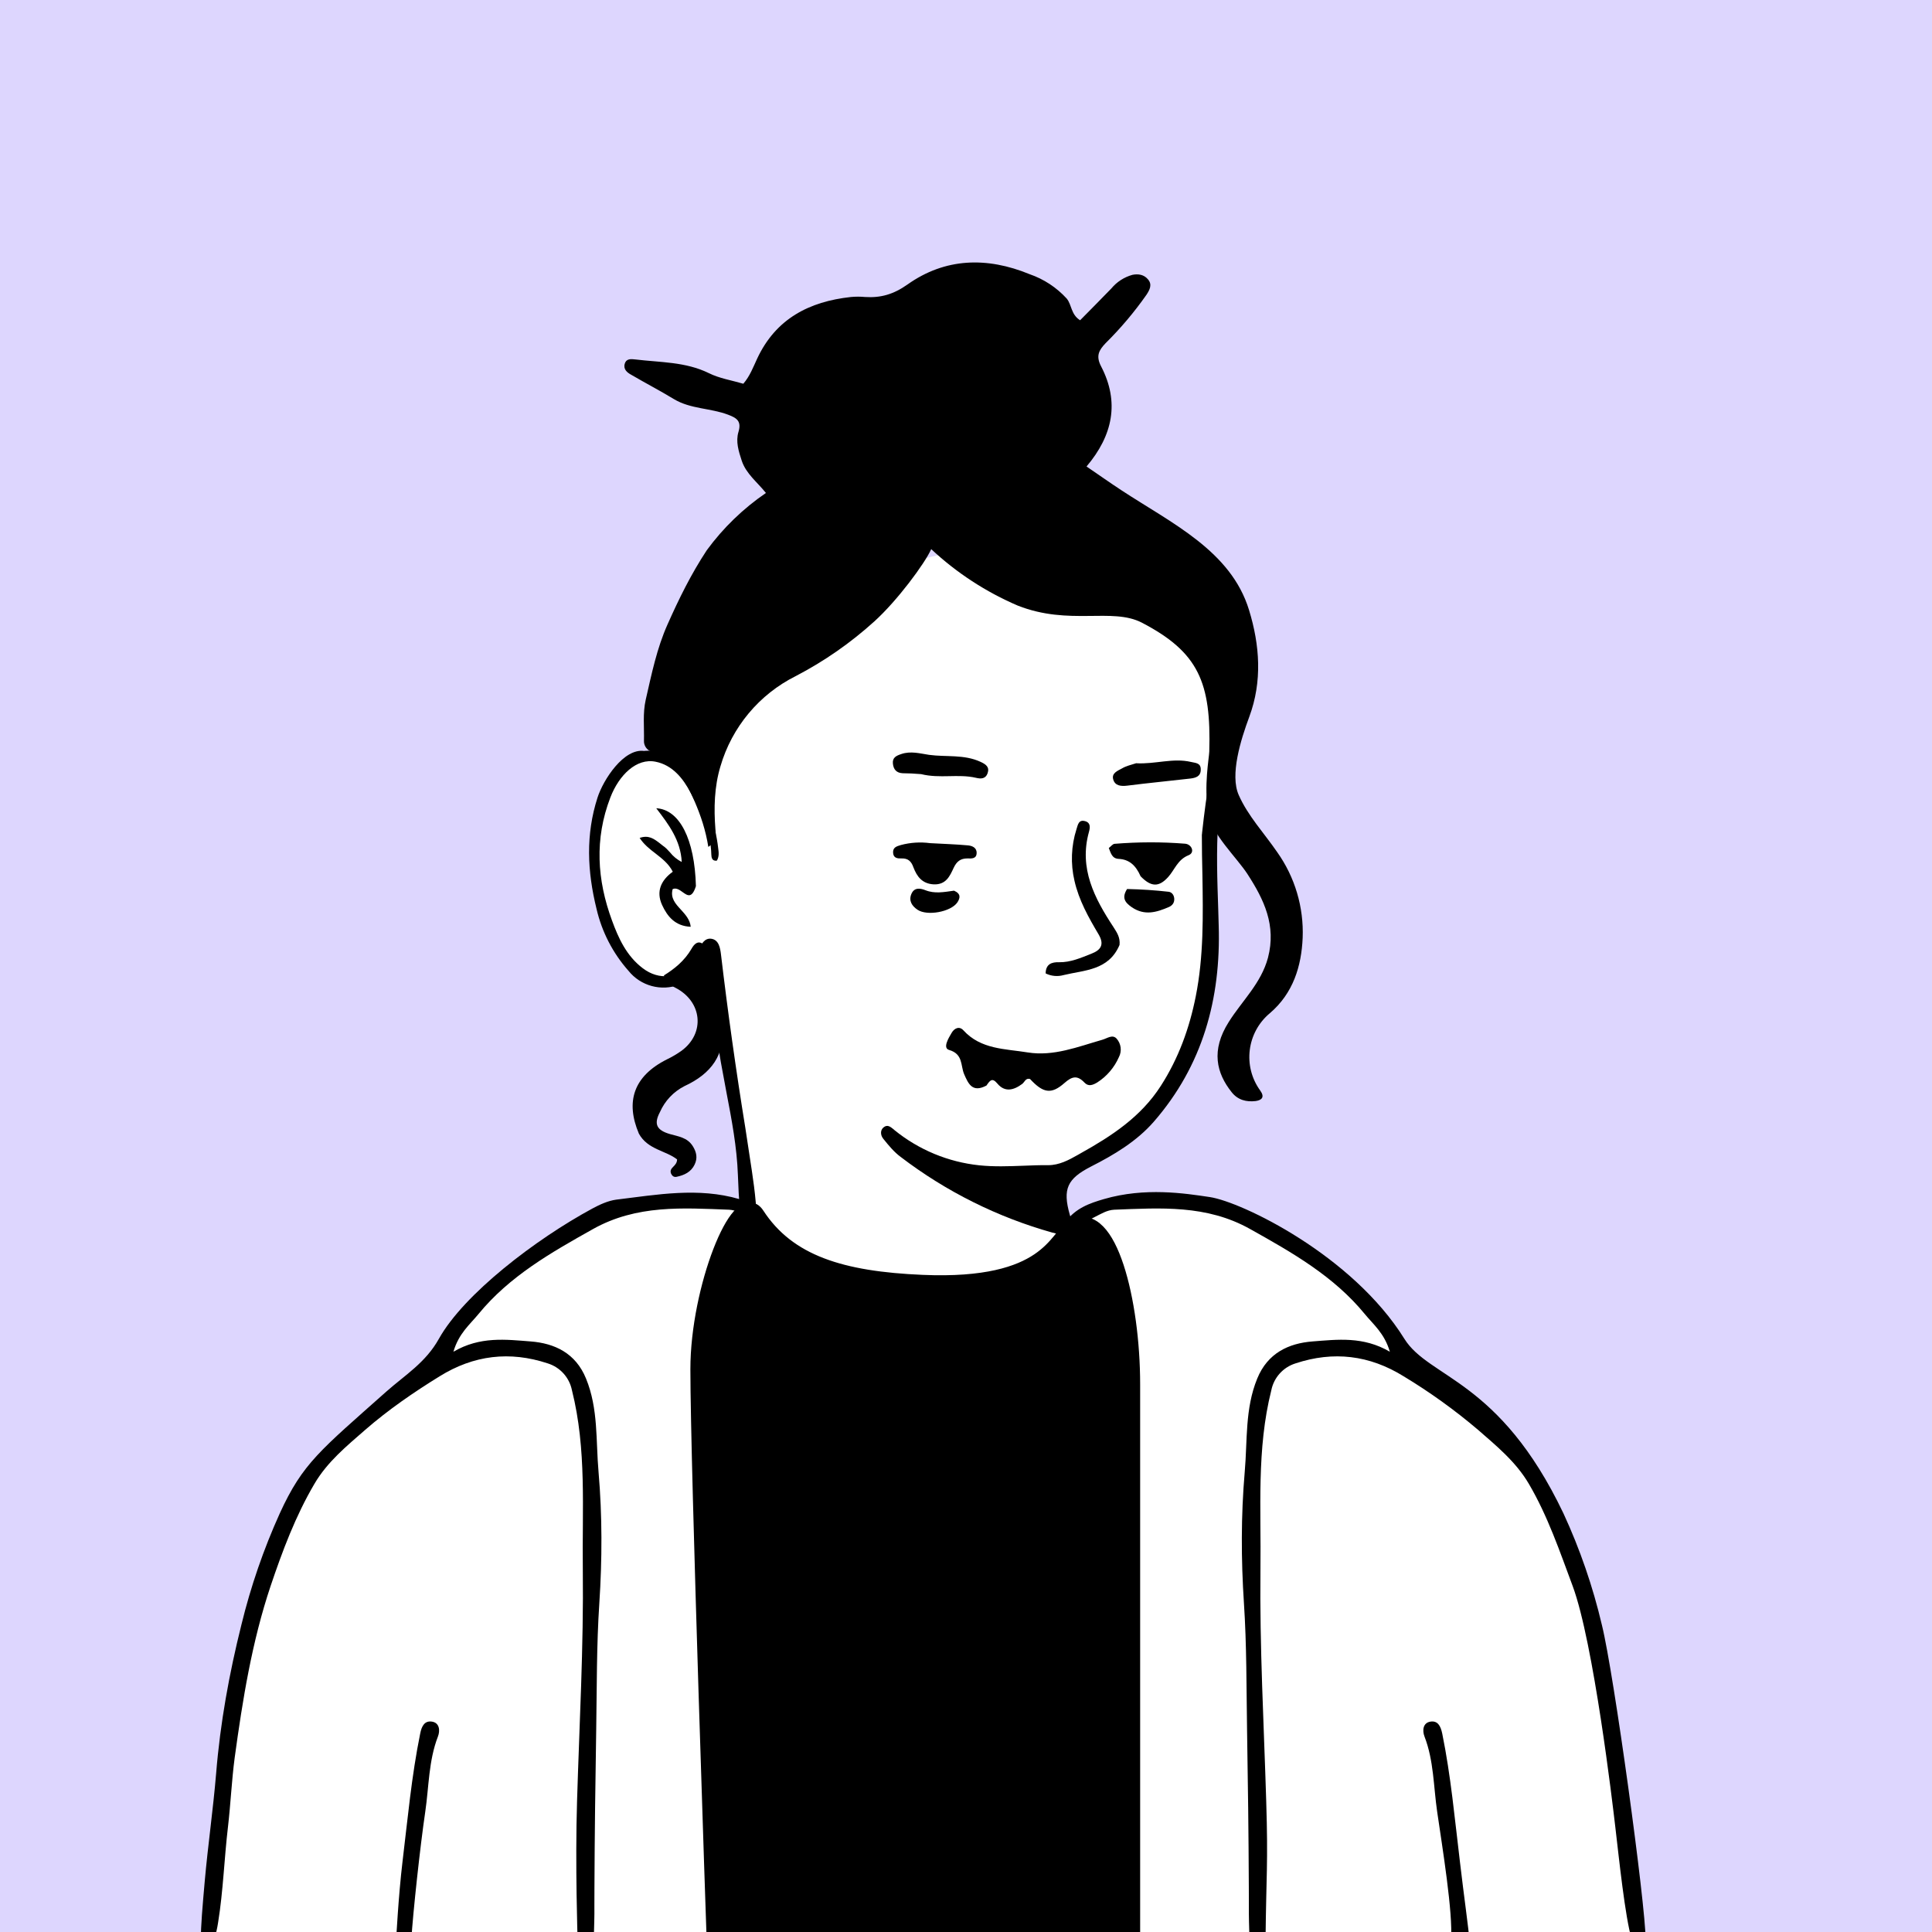
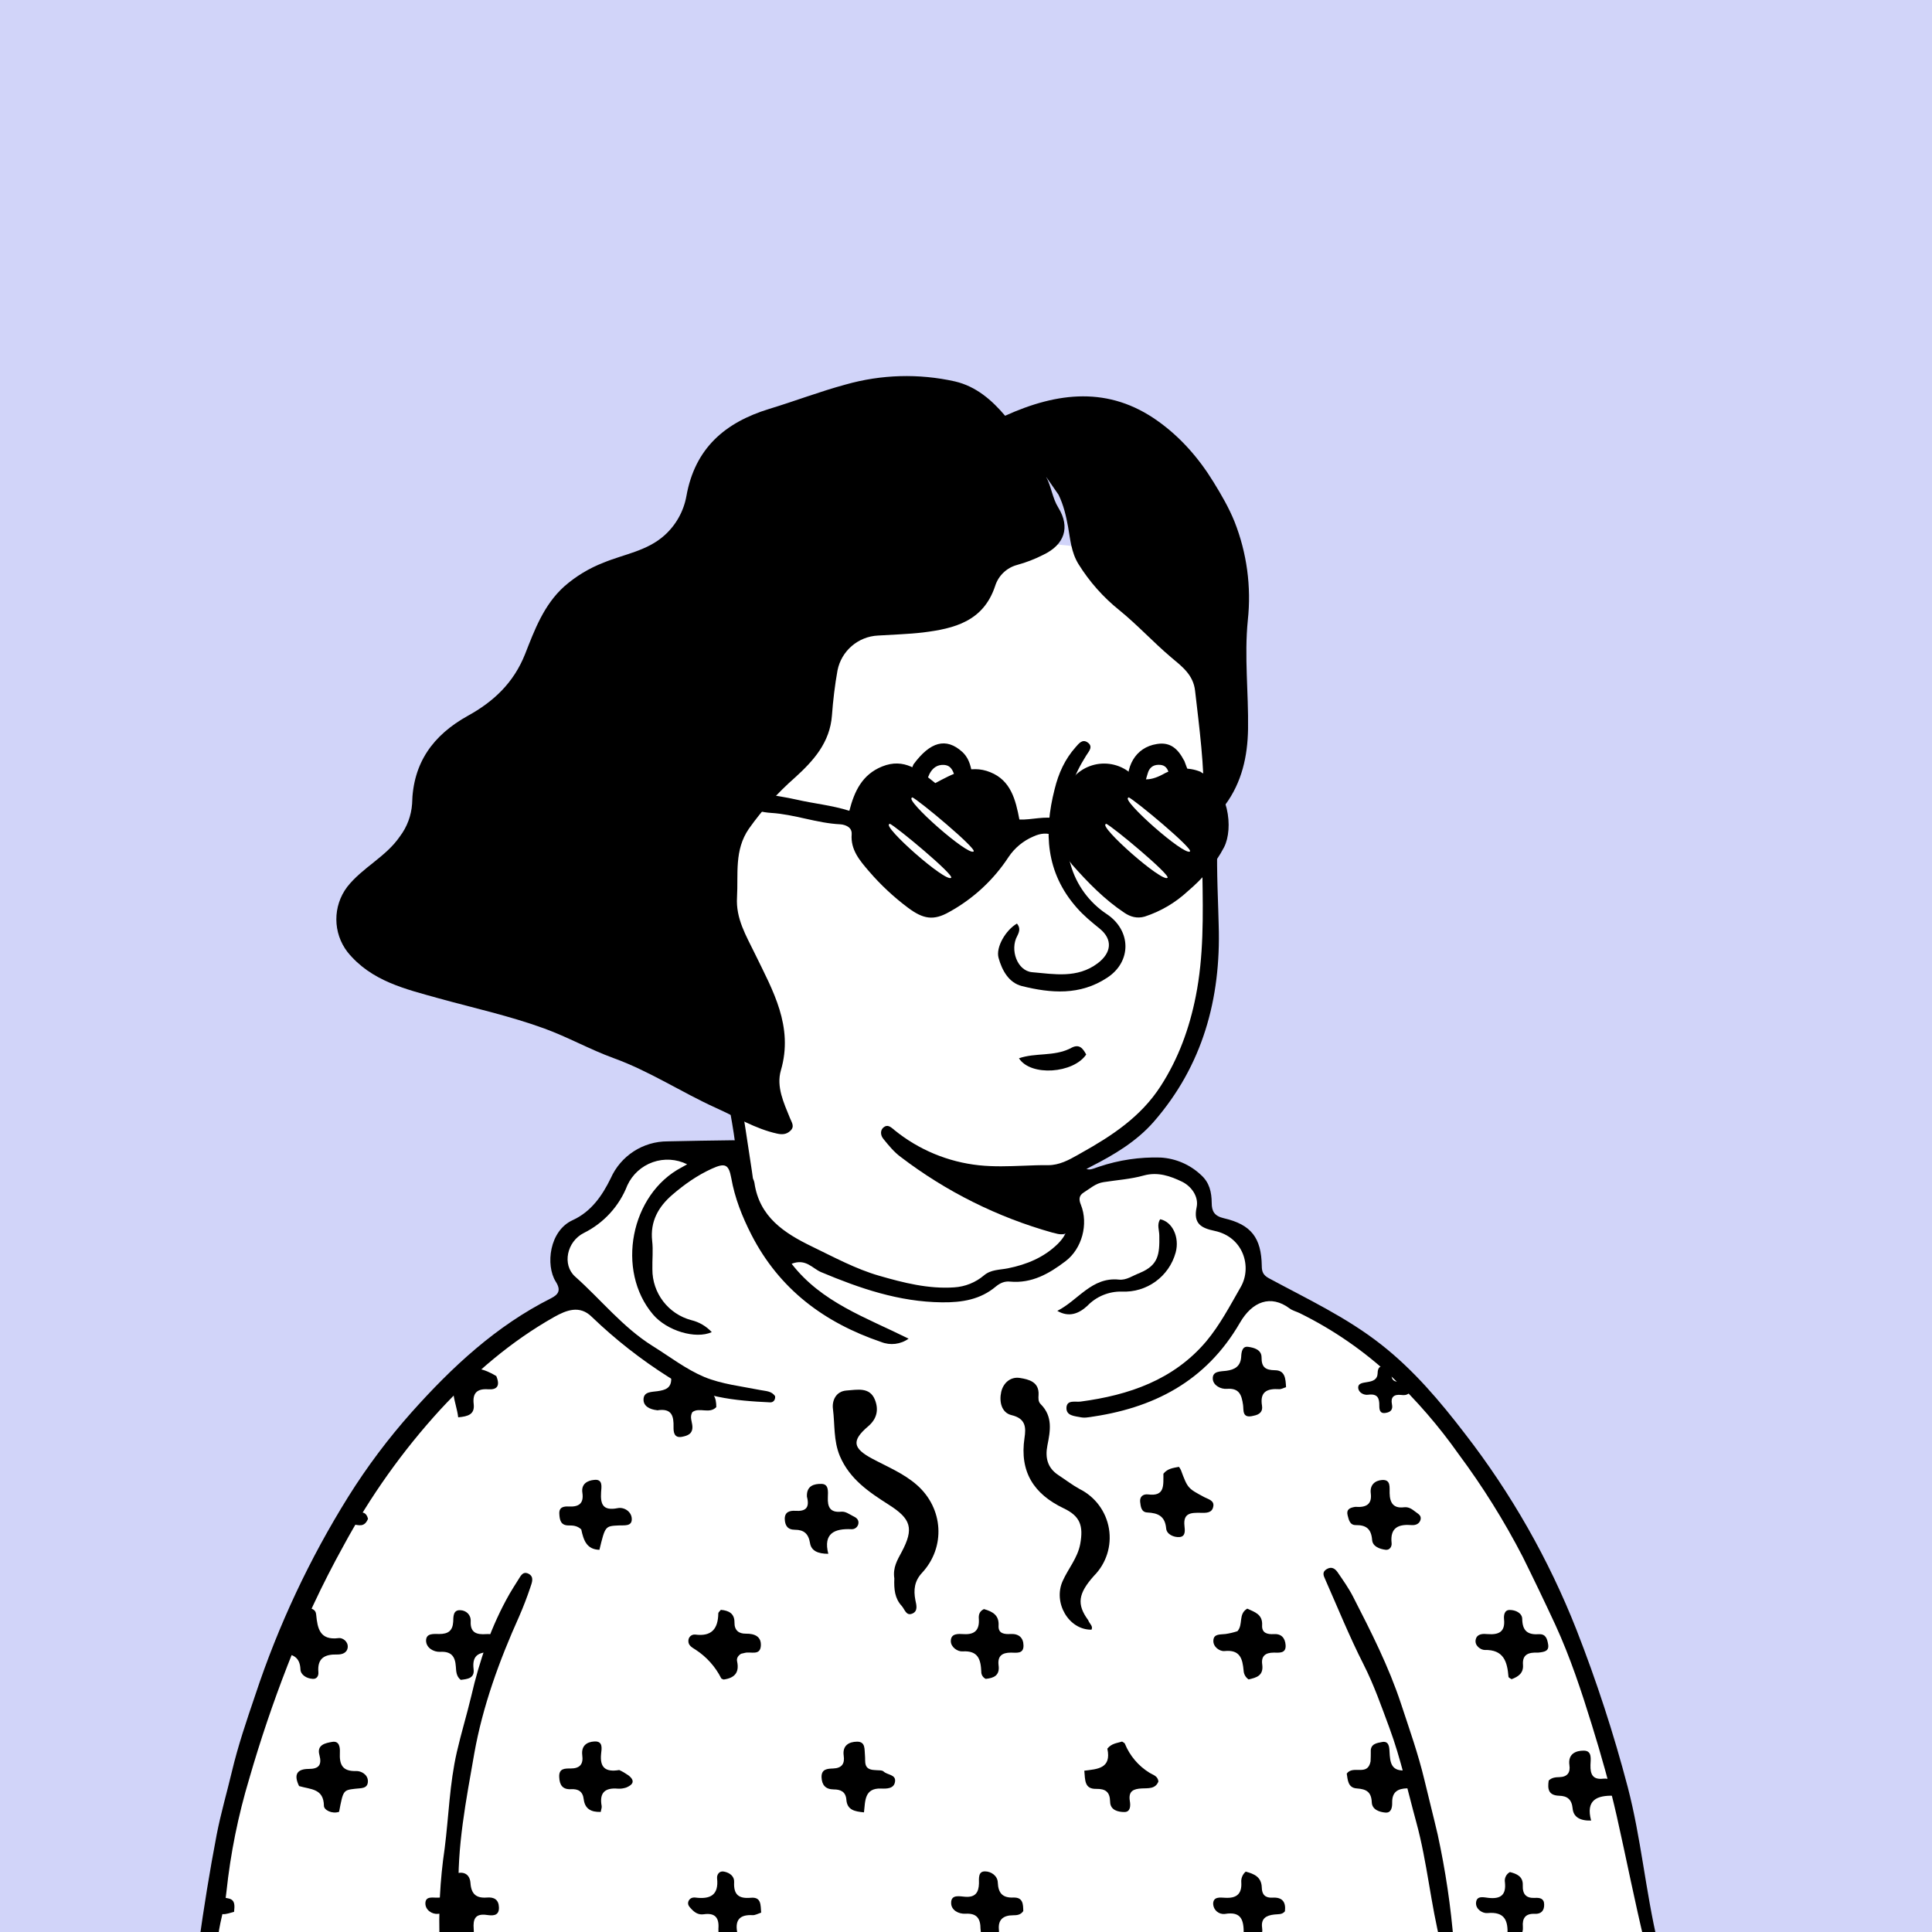
<svg xmlns="http://www.w3.org/2000/svg" viewBox="0 0 1744 1744" fill="none" shape-rendering="auto">
  <mask id="viewboxMask">
    <rect width="1744" height="1744" rx="0" ry="0" x="0" y="0" fill="#fff" />
  </mask>
  <g mask="url(#viewboxMask)">
-     <rect fill="#ddd6fe" width="1744" height="1744" x="0" y="0" />
+     <rect fill="#d1d4f9" width="1744" height="1744" x="0" y="0" />
    <g transform="translate(531 487)">
      <path d="M554 727.7c-99.2 297-363.8 388.6-503.7 19.8-19.3-50.7 31-69.5 66.2-91.9 24.1-15.3 36.8-28.5 35.3-42.2-7-64.4-36.9-243.8-36.9-243.8l-3-5.8s.7-1.6-2.2 1.2c-3 3-9.9 34.2-37 34.2-24.5 0-49.2-10.9-61-86.3C7.2 285.6 9.6 214 40 201c12.5-5.3 24-7.2 35.2-.8 11.3 6.4-13-22 112-126C268.4 6.4 396.7-3.5 448.5 8 500.3 19.5 552 44.8 574.9 98.5c27.8 65-25.9 114.3-14 262.5-2.2 53.6.8 171.2-146.6 210.6-28 7.5-19.3 48.4 22.7 58.4 67 21 117 72.3 117 97.9" fill="#fff" />
      <path fill-rule="evenodd" clip-rule="evenodd" d="m554 266.2.1-1.4c4.1-36.4 8.2-71.7 27.1-103.4 6.5 4.4 5.7 10 3.7 15.2-19.9 51.2-18 104.4-16.2 157.6l.4 14c2.1 66.4-14.5 126.8-58.7 177.5-15.4 17.6-35.8 29.8-56.5 40.3-21.4 11-25.9 20.1-19.2 43.6l.8 2.6c1.4 3.9 2.8 7.9-1 11.8-4.5 4.6-9.5 3.3-14.8 1.8l-.6-.1a406.4 406.4 0 0 1-137-68.3c-6-4.4-10.8-10.3-15.5-16.1l-.3-.4c-2.5-3-3-7.8.5-10.4 3.3-2.5 5.8-.5 8.7 1.8l1 .9a145.5 145.5 0 0 0 76.3 31.7c13.4 1.4 26.6.9 40 .4 7.4-.3 14.8-.6 22.3-.5 10.2 0 18.7-4.7 26.7-9.2l2.8-1.6c27.8-15.5 54.3-32.8 72.2-60.7 16.1-25 25.9-52.2 31.6-80.9 7.2-36.1 6.6-72.7 6-109.8-.3-12-.5-24.2-.5-36.4ZM50.6 190.8c21.9-1.7 34 11.2 44.3 26.3a140.4 140.4 0 0 1 22.4 61.5c.5 3.7 1 7.6-1.2 11.3-4.5.6-4.9-3-5-5.6-.5-20.7-9.7-38.7-18.9-56.1-6.6-12.5-16.2-24.6-31.4-27.6-17.2-3.5-33 12-40.8 32.2-14.5 37.6-12 74.6 1.4 111 5.8 15.9 13.1 32.1 27.8 43.2 14.8 11.3 32.7 9.3 43.6-5.7l2-2.5c2-2.6 4-5.1 5-8 2.1-5.8 5.4-11.2 11.3-10.4 6.8 1 8 8.3 8.7 14a3661 3661 0 0 0 22 156.7l5.9 38.8c2.6 17.1 5.6 41.7 3.6 52.1a28 28 0 0 0-.3 2.2c-.4 2.8-.6 5-4.2 5.5-4.9.8-7-2-7.7-6.4-2.3-17-3-23.6-4-49.6-.9-25.2-5.6-50-10.4-74.9l-5-27c-5.2-30.8-10.3-62-10.8-97l-2 3c-7.6 11.3-13.7 20.5-24.5 24a40.5 40.5 0 0 1-46.1-12.5 127.8 127.8 0 0 1-28.8-55.8c-8.4-34-9.9-67.1.9-100.6 5.2-16.1 23.7-44.7 42.2-42Zm34.6 127.5c4.4 3.2 8.4 6 12-5.4-1.1-42.2-14.7-69.2-35.8-70.3 11.2 14.6 22 28.8 23 48.5a32.3 32.3 0 0 1-10.7-8.8c-2-2.2-4-4.4-6.5-6l-3-2.4c-4.8-3.6-9.7-7.4-17.8-4.5 3.8 5.8 9 10 14.3 14 6 4.7 12 9.3 15.6 16.5-10.6 7.7-15.2 17.7-9.7 29.9 4.8 10.5 11.9 19.2 25.9 19.8-.6-6.3-4.7-10.9-8.8-15.4-5-5.4-9.7-10.6-7.5-18.6 3.2-1.5 6.2.7 9 2.7Z" fill="#000" />
    </g>
    <g transform="translate(178 1057)">
-       <path d="M1301.3 694.3H182L6 692s25.8-236.8 36.7-268.4C69 348 95.3 256.1 163.2 211.3c29.6-19.6 53.3-37 55.2-47.6 1-5.3 97.8-99.7 115.3-109.2C417.2 8.9 498.5 36 498.5 36l.9 18.8s1.9 22.7 6.9 29.4c22.7 31 101.3 50.4 154.1 54.7 66.3 5.3 138.5-24.7 140.7-46.7 1.7-17.3-21.4-48.5 11.8-61.6C838.5 20.6 914.5 27 941 37.3c34.1 13.2 99 53.5 130.3 93.4 12.2 15.6 14.7 59.5 56.3 72.4 62 19.1 109.6 108.7 135.3 220.5 13.1 57.2 38.4 270.7 38.4 270.7Z" fill="#fff" />
-       <path d="m843.7 694.3-377.5-.3s-13.5-434.3-13.5-523.6c0-74 36.6-154.8 52-130.7 28.5 44.5 76.5 55 149 58.3 115 5.1 121.6-38 137.3-46.8 31.4-17.9 52.7 56.4 52.7 133v510.1Z" fill="#000" />
-       <mask id="bodyVariant09-a" style="mask-type:luminance" maskUnits="userSpaceOnUse" x="453" y="259" width="392" height="433">
-         <path d="m467 692-14-432.5h392V692H467Z" fill="#fff" />
-       </mask>
-       <g mask="url(#bodyVariant09-a)">
-         <g transform="translate(396 278)" style="mix-blend-mode:difference" />
-       </g>
-       <path d="M1295 694c-6.2-21.3-11.5-73.3-14.9-102-2.4-20.7-19.6-166.5-38.5-217.4-11.6-31.1-22.4-63-39.5-92.1-11.7-20-29.3-34.3-46-48.9a513 513 0 0 0-67-48.2c-30.9-19.2-63.4-23-97.6-11.7a32 32 0 0 0-21.9 24.3c-13.4 53.3-9.1 107.6-9.8 161.6-.8 69.8 3.1 139.5 5.2 209.2 1.8 57.2 0 66.7-.6 125.2h-14.5c-.9-32.2-.4-15.3-.6-47.5-.2-47.6-.8-95.1-1.6-142.7-.6-37.8-.3-75.7-2.8-113.5-2.6-39.6-2.7-79.1.7-118.6 2.5-28.2.1-57 11.3-84.3 9.4-23 28.3-31.8 49.9-33.5 22.4-1.7 45.7-4.8 69.8 9.3-4.8-16.6-15-24.7-22.6-34-28-34.2-65.5-55.5-103.6-76.8-39.3-22-80.7-19-122.6-17.4-6.5.3-12 3.8-17.8 6.7-7.5 4-15.3 7.3-26.6 4.8 9.5-13 22.1-17.3 35.1-21.1 37.1-10.8 73-5.2 95.7-1.8C943 28 1042.7 76 1089.7 151.5c22.3 35.9 85.8 36.4 143.6 157.6a528 528 0 0 1 34.7 100.7c10.9 44 39.5 252.6 39.5 284.2H1295ZM15.3 694c2-6.9 2.7-9.9 3.6-15.7 4.6-28.4 5.5-57.6 8.9-86.3 2.4-20.6 3.3-41.4 6-62 7.2-52.7 15.6-105 32.5-155.4 10.7-31.7 22.4-63 39.5-92.1 11.7-20 29.3-34.3 46-48.9 20.7-18 43.5-33.7 67-48.2 30.9-19.2 63.4-23 97.6-11.7a32 32 0 0 1 21.9 24.3c13.4 53.3 9.1 107.6 9.8 161.6.8 69.8-3.1 139.5-5.2 209.2-1.8 57.2.5 125 .5 125l14.6.2c.9-32.2.4-15.3.6-47.5.2-47.6.8-95.1 1.6-142.7.6-37.8.3-75.7 2.8-113.5 2.6-39.6 2.7-79.1-.7-118.6-2.5-28.2-.1-57-11.3-84.3-9.4-23-28.3-31.8-50-33.5-22.3-1.7-45.6-4.8-69.7 9.3 4.8-16.6 15-24.7 22.6-34 28-34.2 65.5-55.5 103.5-76.8 39.4-22 80.8-19 122.7-17.4 6.5.3 12 3.8 17.8 6.7 7.5 4 2.3 11.5 6.4.7 5.8-15-2-13.2-15-17-37-10.8-74-4-111 .5-7.4 1-14.8 4.4-21.5 8-51.4 27.8-116 77.2-138.6 117.6-12 21.6-30.7 32.8-47.5 47.7C111 252.3 95.3 263.8 74.6 309a573.6 573.6 0 0 0-34.7 100.7c-11 44-19.1 88.6-22.8 134.2-2.7 32.4-7.4 64.8-10.3 97.4-2 22.8-3.5 39.7-3.5 52.6h12Z" fill="#000" />
-       <path d="M1131.8 694c2-23.7-8-84.7-12.5-115.7-3.3-22.6-3-46-11.4-67.7-2.1-5.4-1.5-12.4 5.3-13.5 6.4-1 9.2 3.5 10.7 10.8 7.8 38.3 11.3 77.2 16 116 3.5 30 7.8 60 8.5 70l-16.6.1ZM193.3 694c1.4-23.6 8-84.7 12.6-115.7 3.3-22.6 3-46 11.4-67.7 2.1-5.4 1.5-12.4-5.3-13.5-6.4-1-9.3 3.5-10.7 10.8-7.8 38.3-11.3 77.2-16 116-3.6 30-5.7 70.1-5.7 70.1h13.7Z" fill="#000" />
-       <path d="M467.4 694.3S452.7 266.8 452.7 179c0-72.8 36.6-163 52-139.2 28.5 43.8 77.2 58.4 149.7 61.5 115 5 120.9-41.3 136.6-50 31.4-17.6 52.7 66 52.7 141.4V694" stroke="#000" stroke-width="15" />
+       <path d="M1313.4 698 9.7 694.7S43.1 485 106 365.7c17-32.3 81-128.7 141.8-189.6 40.8-41 87.7-56 89-62 2.2-9.7-11-41.4-8.8-48.5 8.1-25.5 9.5.8 42.1-31.8 18.3-18.2 1.4-29.6 21.6-43.2 29.8-20 60-8.7 87-7.6 18 .7 12.4 50.3 27.3 62.5 40.3 32.9 91.8 54 128 63.6 46.1 12 61.6-2.6 85.4-12.3 23.8-9.6 38.5 12.2 68.9-33.2 14.2-21.2-11-42.6 8.2-54C826.6-8.3 872.2-7.7 891.1 2c28.9 14.8 16.3 41.6 16.3 41.6s35.7 11.6 43 22c7.2 10 5 44 5 44s-2.8-13.7 63.4 23.5c84.2 47.4 179.2 187.2 223 296 46.6 115.8 71.6 269 71.6 269Z" fill="#fff" />
+       <path d="M710.4 698a41.5 41.5 0 0 1-3.3-13.8c0-9.2-3.2-14.3-13.5-13.7-6.4.4-13-3.3-13-9.6-.2-8.2 7.8-6 12.7-5.7 9.3.7 12.2-4.1 12.4-12.1 0-4.6-.8-11 5.6-10.8 5.4 0 11.2 4 11.4 10 .4 9.8 4.5 14 14.1 13.6 8.7-.3 8.8 6 8.9 12.2-2.3 3.5-5.8 3.8-9.1 3.8-9 0-13.8 4-12.9 13 .7 6.6-3.7 9-8.5 12.5-1.6.5-3.2.7-4.8.6ZM472.4 698c-1.4-4.5-2-9.3-1.9-14 .8-10-3.1-14.5-13.3-13-4.7.7-8.2-1.6-11.2-4.9-1.8-1.9-3.6-3.8-2.6-6.7 1-2.7 3.5-3.8 6.2-3.5 13.3 1.7 21.4-1.9 19.7-17.4-.3-3.3 2-7 6.4-6 5.1 1 9.3 4.3 9 9.4-.6 11.3 4 15.2 15 14.2 9.7-.9 8.8 6.6 9.4 13.4-3 1-5.4 2.4-7.7 2.3-10.9-.6-16 3.7-14 15 .9 5.3-3.7 7.2-7.7 10.5-2.4.6-4.8.8-7.3.7ZM948.4 698c-1.8-3.2-3.7-6.5-3.7-9.7 0-11.6-1.8-20.2-17-17.6a9.5 9.5 0 0 1-10.6-9c0-6.9 6.4-5.8 10.8-5.6 10.1.6 15.3-3.2 14.6-14-.3-3.6 1.2-7.2 4-9.6 7.6 2 14.2 4.8 14.5 14.3.1 6.4 3.1 9.5 9.5 9.2 9-.6 12.4 3.8 11.4 12.3-2.5 3.2-6.2 2.5-9.5 2.9-7.3.8-12.3 3.5-11.1 12 1 6.4-2 10.4-8 14a11 11 0 0 1-4.9.8ZM236.9 698a27.7 27.7 0 0 1-3.3-11.2c-.2-11-3-17.7-16.3-16.2-5.2.6-11.6-3.5-11.3-9.8.3-6.5 7-4.6 11.3-4.8 12.7-.6 12.7-.5 16.3-21.8 7.7-2.3 12.6 1.2 13.1 8.7.7 10 5.4 13.7 14.7 13 6.7-.6 10.8 1.9 11 9 .2 8.2-6.5 7.3-11 6.7-10.5-1.5-12.5 3.9-11.8 12.5.4 4.9-.1 9.4-5.4 13.1-2.4.7-4.9 1-7.3.8ZM1186.3 698c-1.7-2.8-3.7-5.6-3.5-8.3.6-13-2.4-21.2-18-19.8-4.4.5-10.8-3.4-10.4-9.3.5-6.9 7.2-4.8 11.3-4.4 11 1.2 16-2.7 14.8-14a8.8 8.8 0 0 1 4.5-9.3c6 1.5 12 3.9 11.6 12-.3 8 3 11.8 11.2 11.3 4-.2 8 .4 8.1 5.8.2 5.7-2.7 8.9-8.5 8.6-8.5-.4-11.4 4.1-10.7 11.8.5 6.3-3.2 10.3-8 14.9-.5.7-1.8.7-2.4.7ZM611.4 540.8c3.4.4 6.7-.1 8.2 1.3 3.4 3.3 11.5 2.6 10.3 9.4-1 6.3-7.7 6.2-12.6 6-15-.5-14.2 11-15.4 21.5-8.3-.8-15.2-2-15.9-11.5-.6-7.4-5.5-9.2-11.4-9.2-7.5-.1-10.7-4-11-11-.2-7.6 5.5-7.7 10.5-7.9 7.8-.3 10.6-4.3 9.5-11.6-1.3-9.4 5-12.5 12-12.6 8-.1 6.6 7.2 7.2 12.4.6 5.5-1.7 12.7 8.6 13.2ZM821.6 521.5c3.9-4.9 9-5 13.3-6.4 1.2.9 2.3 1.2 2.5 1.9a55.4 55.4 0 0 0 22.3 26.3c3 1.9 7.4 2.7 8 7.8-2.7 7-9.3 6-15 6.3-7.5.4-12.3 2.3-10.8 11.4.7 4 .7 10-5 9.9-5.5 0-12.7-1.6-12.8-9.3-.2-9-4.2-11.7-12.6-11.6-10.7.2-9.9-8-10.7-16.4 11.6-1.5 24.7-1.8 20.8-19.9ZM1059.2 533c.1-3.5.3-6 .2-8.6-.5-7.4 5.7-8 10.2-8.9 6-1.1 6.5 4.2 6.7 8.5.5 10 1.3 18.6 15.6 17 5.2-.7 12.4 4 12.5 10 .1 6.1-7.1 6.1-12 6.3-8.6.2-13.8 3.2-13.7 12.7.1 4.2-.6 9.7-6.2 9.2-5.3-.5-11.9-2.6-12.2-9.2-.4-9.4-4.8-12-13.5-12.6-8.2-.5-8.2-8-9.1-13.4 5.8-8 18.8 2.9 21.5-11ZM1094 200.6c-2.4 2-4.8 1.9-7.2 1.6-6.6-.7-9.6 2-8.3 8.4 1 4.7-1 7.1-5.6 7.8-5.5 1-5.8-3.2-5.8-6.5.1-6.9-1.6-11-10-9.9-4 .6-8.4-1.9-9-5.6-.7-5 4.4-5.1 8.1-5.8 5-.8 9.2-2.1 9.4-8.2 0-2.8.9-6.5 4.8-6 3.6.6 7.9 1.9 7.7 6.8-.2 5.7 2.3 7.4 8 7.1 6.8-.4 8.2 4.4 8 10.3ZM953.5 221c-10.6 2.8-8.7-5.2-9.4-9.8-1.3-8.9-3.3-15.4-14.7-14.5-5.4.4-12-3-12.6-8.6-.7-7.7 7-7 12.2-7.7 7.6-1 12.8-4 13.4-12.5.2-4.2.8-10 6.4-9.1 5.1.7 12 2.5 12 9.5-.1 9 3.6 11.5 12.2 11.6 9.1.1 9.5 7.7 9.9 15.3-2.3.7-4.3 1.9-6.2 1.8-10.8-.7-17.6 2.2-15.5 14.9.8 5-1.7 8-7.7 9.1ZM1283.8 554.4c3.1 6.4-.4 9.7-4.9 9.6-15.5-.5-25.6 3.9-20.6 22.4-10.2.3-16-3.3-16.7-10.9-.8-8.3-4.9-11.3-12.1-11.5-10-.3-10.6-6.3-9.5-13.7 2.8-2.8 6.3-3 9.7-3.1 7.2-.2 10-4.2 9-10.8-1.5-10.4 6.1-13.2 13-13.1 7.8 0 6.1 8 6 13-.2 8.3 2 13.4 11.5 12.3 5.5-.6 9.8 2 14.6 5.8ZM381 540.8c2.9 1.3 5.7 3 8.3 4.8 6.4 5 4 8.5-2 11-2.5.8-5 1.2-7.6 1-11.6-1-16.8 3.7-14.6 15.6.3 1.5-.5 3.2-.8 5.4-8.7.3-14.3-2.7-15.4-11.5-.8-7-5-9.4-11.4-9-7.8.4-10.4-3.9-10.7-11-.4-8 5.3-7.7 10.3-7.7 8.5 0 11.6-4 10.5-12-1-8.3 3.8-12 11-12.4 8.2-.4 6.4 6.9 6 11.3-1.2 12.1 3.8 16.6 16.3 14.5ZM90.2 409.2c-2.4-13 7.3-11.7 12.9-14.1 3.4 1.2 4.1 3.3 4.3 5.4 1.2 12.4 3.2 23.4 20.3 21.2 3.5-.5 8.6 3 8.2 8.2-.5 5.3-5.3 6.7-9.5 6.6-11.3-.3-18.1 3.3-17 16 .3 3.2-1.4 6.3-5.1 6-5.6-.3-11-3.7-11.1-8.7-.5-11-6.8-13.5-15.7-14.3-5.6-.5-6.4-4.8-6.7-9.2-.5-5.4 3.5-6.2 7.4-6.7 6-.7 12.5-.4 12-10.4ZM550.4 294c-.5-10.2 7-11.6 13-11.5 7 0 6 7.2 5.9 12-.4 8.7 1.9 14.1 12 13.1 4-.4 7.2 2.2 10.6 3.9 2.8 1.3 5.4 3 5 6.6a6 6 0 0 1-6.4 5.3c-15.3-.7-25.5 3.8-20.8 22.2-9.4 0-15.4-2.7-16.5-9.7-1.4-8.6-5.7-12-13.6-12-6.8 0-9-4-9.2-9.7-.1-6.5 4.6-7.7 9.6-7.4 8.8.6 13.2-2.3 10.4-12.8ZM1045.4 303.2c9.9.8 15.2-2.3 14-12.1-1-7.6 3.7-11.6 10-12.1 8.4-.7 6.8 6.8 7 11.9.2 8.8 3.5 13.9 13 12.7 4.3-.5 7.2 1.7 10.2 4 2.4 1.9 5.5 3.2 4.8 6.9-.9 4-4.4 5.4-7.8 5.2-12-1-20 2-18.4 16.4.3 3-1.8 6.3-5.3 5.9-5.6-.7-11.9-3-12.3-9-.8-9.9-5.4-13.4-14.6-13.3-5.5.1-6.4-4.6-7.5-8.8-1.3-5.1 1.5-6.9 7-7.7ZM92 555.3c-5.2-10.6-1.7-15.5 8.7-15.5 9 0 12.1-3.5 9.6-12.7s5.7-10.7 11.5-11.7c6.7-1.2 7.2 5.2 7 9.6-.5 10.6 2 17.1 14.6 16.7 4.4-.2 10.6 3 10.7 9 .1 7.4-6.7 6.3-11.5 7-10.7 1.3-10.8 1.2-14.5 20.8-6.3 2.2-13.7-1.6-13.7-5.4-.2-15.7-11.9-14.7-22.3-17.8ZM872.2 273.3c3.8-4.7 8.5-5.1 14-6.2.7.9 1.3 1.8 1.8 2.9 6.2 16.7 6.3 16.5 21.2 24.5 3.4 1.8 9.2 3 8 8.5-1.1 6-6.7 5.7-11.4 5.6-8.2-.1-15.9-.2-14.6 11.7.4 4 1.3 9.8-4.6 10.2-5 .3-11.4-2.4-11.9-7.7-1-11.2-7.3-14-17-14.5-5.5-.2-6-5.3-6.5-9.6-.5-5 3-7.2 7.2-6.7 15.3 2 13.7-8.3 13.8-18.7ZM939 415.5c5.5-6.1.5-15.5 8.9-20.4 6.3 3 14 4.9 13.4 15-.4 7.2 4.9 8.3 10.4 8 7.1-.5 10.3 3.6 10.8 9.8.6 8-6 6.9-10.7 6.9-7.5 0-11.5 3.1-10.4 10.7 1.4 10.2-5.3 11.9-12.3 13.5a10.2 10.2 0 0 1-4.5-8c-1-10.5-3-19.1-17.3-17.6-4.3.4-10.4-3.8-10-9.6.3-6.2 6.4-5.2 11-5.8a64 64 0 0 0 10.6-2.5ZM415.2 216c-6.9-.7-12.4-3.8-12.3-9.7.1-7.3 7.5-6.7 12.7-7.5 6.8-1 12.5-2.6 12.3-11.4-.1-4 .2-9.4 6.1-9.2 5.2.2 10.6 2.3 10.2 9-.4 8.7 4.4 11.2 11.7 11 10.4 0 12.7 6.4 12.7 15-6.3 6.5-15.3-.2-21.6 4.5-2.6 4.3-.3 8.5 0 12.6.5 7-4.2 8.7-9.4 9.7-7 1.3-7.7-4.1-7.6-8.8.2-9.7-1.3-17.3-14.8-15.1ZM710.2 395.5c8.1 2.3 13.8 5.7 13.2 15-.4 7.3 5.4 7.8 10.8 7.5 7.4-.4 11.6 3.3 11.7 10.3.2 8-6.6 6.5-11.3 6.5-8 0-12.2 3-11.2 11.4 1.3 9.4-4.5 11.6-11.6 12.3a7 7 0 0 1-4-6.6c-.5-10.9-2.8-19.1-16.9-18.2-4.5.3-10.6-3.8-10.6-9.3 0-7.1 6.7-6.6 11.7-6.3 9.9.6 14.2-3.7 13.6-13.6-.3-3.4.2-6.9 4.6-9ZM491 435.8c-3.2 2-4.2 4.5-3.6 7 2.2 10.3-2.6 15-12.2 16.3-.8-.4-2-.6-2.2-1.2a66.4 66.4 0 0 0-22.9-25.6c-3-2-7.1-3.8-6.7-8.5a5.6 5.6 0 0 1 6.1-5.3c15 2 20.7-5.3 20.9-19.1 0-1 1.4-2 2.3-3.2 7.2.6 12.4 3.3 12.3 11.4-.1 7.2 4 10.2 10.3 10.1 8-.1 14.1 2.6 13.5 11.1-.7 9-9.1 4.9-14.3 6.2-.8.3-1.6.3-3.4.8ZM267.3 434.4c-11.7-.4-19.5 1.5-17.8 15.3 1.1 8.4-5.7 9-11.6 9.7-4.1-3.2-4.1-7.8-4.4-11.9-.6-9.2-4-14-14.3-13.4-6 .2-12.5-3.7-12.6-10.1 0-7 7.2-6 12-6 7.8 0 12-2.8 12.5-11 .2-4.4-.3-10.8 6.4-10.5 5.2.2 9.7 4 9.4 10.1-.5 10.3 5.4 12.1 13.9 11.5 4.4-.3 8.6.4 10.3 5.5 1.4 4.2 3 8.4-3.8 10.8ZM346.7 323.6c-3.7-3.5-7.7-3.6-11.5-3.6-7.1 0-8-5-8.3-10.4-.4-6.3 4.1-6.9 8.5-6.7 9 .5 13.8-2.6 12.3-12.5-1.2-8 4.8-11 10.6-11.5 8.2-1 6.6 6.5 6.3 11-.7 11 1.6 17.1 14.9 14.5 5.9-1.2 12.6 3.1 12.8 9.6.3 7.2-7 5.7-11.8 6-12.2.6-12.2.5-17.4 22-11.4-.3-14.3-8.4-16.4-18.4ZM1210.6 434.8c-8.9-.4-14.6 1.6-13.8 11.2.5 7.3-4.2 10.5-10.3 12.8-1-.7-2.8-1.4-2.8-2.2-1.1-13.5-4.2-24.6-21.6-24.2-3.2 0-9.5-3.8-7.9-9.8 1.4-5 6.7-4.9 10.8-4.5 9.8.7 15.8-1.9 14.7-13.2-.4-3.9.3-8.7 5.2-8.6 5.2 0 11.2 2.8 11.2 8.2.2 11 5.2 14.3 15 13.7 6.4-.4 7.6 4.4 8.4 9.2 1 6.2-3.5 6.8-9 7.4ZM270 185.2c3.7 8.8.7 12.5-7.4 11.9-9.8-.7-14.2 3.3-13 13.3 1.1 9.4-5.1 11.2-14 12-1.5-13.8-10.7-28.7 2.6-40 8.8-7.6 21.2-3.7 31.9 2.8ZM15.8 662.3c2.6-7.6 8.2-6.6 12.8-5.5 5.9 1.4 5.2 6.7 4.7 12-7 1.7-14.4 6-17.5-6.5ZM154.2 314c-3.2 8-8.5 5.7-13.5 5-2-5.7.4-8.8 4.7-10.2 3.8-1.3 7.4-.5 8.8 5.2Z" fill="#000" />
+       <path d="M1307 698c-9.4-38.5-16.9-77.2-25.6-115.7-6.3-27.8-14-55-22.4-82.1-9.5-30.7-19.5-61.1-33-90.5-9.6-20.7-19.4-41.1-29.5-61.5a673 673 0 0 0-57.7-92.4 470.2 470.2 0 0 0-60.5-70 342.9 342.9 0 0 0-83-57.4c-3-1.5-6.6-2.3-9.2-4.3-17-12.7-33.7-6.3-44.8 12.9-30.8 53.2-78.6 77.6-137.2 85.4a19 19 0 0 1-6.4 0c-5.6-1.2-13.6-1.2-13-9.1.7-6.9 8-4.5 12.7-5.1 43.7-5.8 84-19.6 113.4-54.3 12.4-14.8 21.6-32.4 31.3-49.3 10.2-17.9 2.4-45-23.7-50.5-11.8-2.5-19.5-6.3-16.2-21.4 2-9.6-4.8-18.9-13.2-23-10.4-5-21.7-9.1-34.5-5.6-11.7 3.3-24.2 4.1-36.3 6-7.1 1-12.2 5.8-18 9.4-4.4 2.8-4.4 6.4-2.5 11 7 17.4 1 39.8-13.9 51-14.7 11.2-30.4 20.2-50 18.4-4.9-.5-8.9 1.2-12.8 4.4-14 11.8-30.4 14.5-48.7 14.3-38.8-.4-74.2-12.6-109.2-27.3-7.8-3.3-13.6-12.5-26.5-7.5 27 34.9 67 48.4 105.6 67.6a26 26 0 0 1-24.8 3c-51.4-17.5-91.9-47.6-117.2-97-8.4-16.5-14.9-33-18.1-51-2.3-12.6-5.7-13.8-17.6-8.4-13.2 6-24.9 14.3-35.7 23.6-12.5 10.8-20 24-18.1 41.5 1 8.4 0 17 .2 25.6a47.3 47.3 0 0 0 35.2 46 37 37 0 0 1 18.4 10.8c-14.6 6.6-40.5-1.2-53-15.9C377.8 90 391.1 21 437.3-3.2l5-2.8a39.9 39.9 0 0 0-54 19A80.5 80.5 0 0 1 349 56c-15.3 7.7-19.8 28.7-7.8 39.4 23.4 20.8 43 45.8 69.9 62.6 15.4 9.6 30.1 21 46.7 28 15.8 6.5 33.6 8.4 50.6 11.8 5 1 10.2.8 13.3 5.6.3 3.4-1.7 5.6-4.4 5.5-32.1-1.5-63.4-4.4-92-23a437.5 437.5 0 0 1-69-54.1c-11-11-23.1-6.1-34 0-39 22-72.5 50.9-102.9 83.7a615.2 615.2 0 0 0-87.4 123 870.6 870.6 0 0 0-50.5 108A1198.4 1198.4 0 0 0 47 548.6a558.2 558.2 0 0 0-20.6 102.1c-1.3 15.2-7.3 29.7-7.9 46.2-5.5 1-10.8 1-17.1 1 4.6-32.9 9.9-66 16.2-98.8 3.7-19.1 9.2-37.9 13.7-56.8 5.6-23.6 13.4-46.5 21.2-69.4a831.5 831.5 0 0 1 84-179c16.9-27 36-52.4 57-76 36.7-41.1 76.3-78 126-103 6.4-3.3 9.3-7 4.1-15.1C314.4 85 317.8 54 339 44.4c16.6-7.6 26.6-22 34.3-37.8a56.1 56.1 0 0 1 51.4-33.3c19.6-.5 39.2-.7 58.8-1 9 0 14.1 1.6 10.1 12.7C491.1-8 492-.5 499 4.5a8.7 8.7 0 0 1 4 6.1c4.4 31 27.1 45.6 52.1 57.7 19.8 9.6 39.6 20.3 60.5 26.3 21.8 6.3 44.5 12.1 67.7 10.5a46 46 0 0 0 26.9-10.8c6.3-5.4 14.2-4.9 21.6-6.4 17-3.4 32.5-9.8 45-22 11.2-11.2 12-22 3.3-35.3-7.8-12-3.3-34 8.5-40.9 3.5-2 8.7-2.8 9.8 1.6 3 11.4 9.8 6.6 15.9 4.8a159 159 0 0 1 55.3-8.2A58 58 0 0 1 906 3.5c7.8 6.9 9.7 15.6 9.8 25.3 0 7.6 2.4 11.9 11 13.9 24.7 5.7 33.8 17.7 34.2 43.1 0 5.3 1.4 8.3 6.3 11 34.6 18.7 70.4 35.4 101.6 60 29.3 23 53 51.1 75.5 80.4A719.4 719.4 0 0 1 1245 414c18.2 46.5 33.7 94 46.4 142.4 12 46 16 93.5 27.1 140.6-3.2.9-6.7.9-11.4.9Z" fill="#000" />
+       <path d="M1122.7 698c-9.3-36.4-12.3-73.8-22.2-110-7.8-28.4-14-57.4-24.2-85-7.2-19.4-14-39-23.5-57.7-12.7-25-23.3-51.2-34.7-77-1.4-3-2.8-6.3 1.4-8.8 4.4-2.7 7.6-.6 9.9 2.7 5 7.3 10.2 14.6 14.2 22.5 16 31.2 32 62.7 43 96 7.5 22.8 15.6 45.5 21.2 69 3.9 16.5 8.2 33 12 49.4 7 32.2 11.9 65 14.5 97.9-3.4 1-7 1-11.6 1ZM219 698a451 451 0 0 1 4.4-86.5c3.7-29 4.4-58.3 11-87 3.9-17 9-33.6 13-50.4 7.4-32.1 18.1-63.5 34.6-92.4 2.4-4 4.8-8 7.4-12 2.3-3.3 4.1-8.7 9.5-6.2 5.7 2.8 3.2 8.2 1.8 12.5a320 320 0 0 1-10 26c-18 40-33 81.2-40.6 124-7.3 42-15.8 84.3-14 127.6.7 14-1.6 28-2.6 43.2-4.5 1.2-9 1.2-14.4 1.2ZM629.3 367.8c-1.5-9.8 2.8-16.7 6.6-23.8 11.4-21.4 8.4-30-11.6-42.7-17.7-11.3-35.3-23-44.2-44-5.8-14-4.4-28.3-6.2-42.4-1-7.2 2.4-16 12.3-16.7 9.4-.6 20.9-3.5 25.6 8.4 3.4 8.6 2.1 17-6.2 24-15 12.8-13.9 19.7 3.7 29.1 13.8 7.4 28.5 13.3 40.5 23.9 23.8 21 26 56 4.5 79.2-6.8 7.3-7.8 15.3-6 24.6.9 4.3 2.7 10.2-3.1 12.3-5.3 2-6.5-4-9.2-7-6.3-6.8-7.1-15-6.7-24.9ZM804.3 405.5c1.2 3.4 4.6 5.2 3 8.6-20.6.3-34.9-24.4-26-44 5-11.2 13.4-20.6 15.8-33.3 3-16.5 0-25.2-15-32.3-27-12.9-39.8-33-35.3-63.4 1.4-9.3 1.4-17.6-11.8-20.7-9-2.2-11.2-12.2-9.2-21 2-8.5 8.8-13.9 17-12.5 7.6 1.2 17.4 3.4 16.7 15.3-.2 3-.4 6.1 2 8.4 11 11 8.6 24.1 6 37.1-2.2 11.1 0 20.3 9.8 26.8 6.4 4.2 12.5 8.9 19.2 12.6a49 49 0 0 1 13 78.4c-14.3 16-15.7 25.7-5.2 40ZM851 92c16.8-7 17.8-16.8 17.5-33.6 0-5-2.4-10 .8-14.8 11.1 2.3 17.6 16.3 14 29.9a48 48 0 0 1-48.7 35.4 41.9 41.9 0 0 0-31.2 13c-7.7 7-16.5 10.5-27 4.4 18.8-9.4 31.1-30.8 55.7-28.2 6.8.7 12-3.5 18.8-6Z" fill="#000" />
    </g>
    <g transform="translate(266 207)">
-       <path d="M372 289.7a220.2 220.2 0 0 1 53.4-51.7c-8-10-17.8-17.2-21.8-29-2.9-8.8-5.6-17.4-3-26.1 2.9-9.7-1.4-12.6-9.5-15.6-15.9-6-33.7-5-48.7-14-12.7-7.7-25.8-14.5-38.6-22-3.7-2-7.4-5-5.8-10.1 1.6-5 6.3-4 9.8-3.7 22.2 2.7 45 2 66 12.3 9.6 4.8 20.7 6.5 31.2 9.6 6-7 8.9-15 12.5-22.7 16.8-36 47-51.5 84.6-55.6 4.3-.4 8.6-.4 12.8 0 14.2.9 25.7-2.4 38.3-11.3 34-24.1 71.8-25.1 110.2-9.3a81.2 81.2 0 0 1 33.5 22c4.7 5.7 3.7 14.3 12.1 19.6 9.1-9.3 18.8-18.9 28.2-28.7a37.8 37.8 0 0 1 19-12.3c5.3-1.1 10.5-.2 14 4 4.2 4.7 1.6 9.6-1.3 14a318.8 318.8 0 0 1-36.9 43.7c-6 6.3-9 11.5-4 21 16.7 32.2 10.6 62.2-13.2 90.3 10.8 7.3 21 14.6 31.4 21.4 45.7 30 99 54.8 115.3 108.2 9.7 31.6 12.1 64.4.2 96.4-7.7 20.7-17.6 52.4-9.5 70.6 8.4 19 23 34.4 34.7 51.5a125 125 0 0 1 23 77.4c-1.1 25.5-8.5 50-29.6 68a51.5 51.5 0 0 0-8.8 69.7c4.4 6 1.6 8.8-4 9.6-8.4 1-16.1-.9-21.7-8-13.7-17.2-18.9-37.7-2.6-63.4 12-19.1 29.2-34.8 35.4-58 7.6-29.1-3.5-52.3-18.4-75.3-9.8-15.2-32.6-36.3-35.6-55.2-4-25 .8-49.4 1-55.5 1.8-62.4-9.6-89.7-60.8-116.4-27-14-65.5 2.9-112-15.4a270.5 270.5 0 0 1-78.2-51c-5.8 13-30.7 46.6-51.4 65.3a337.6 337.6 0 0 1-70.7 49.2 132.6 132.6 0 0 0-68.2 81.7c-5.5 18.3-6 37.6-4.5 56.7.4 5.6 1.4 10.8-6.4 15.9-2.4-15.1-6.8-28.1-12.2-40.7-8.2-19.2-18.6-36.8-39.2-45.3a10 10 0 0 1-6.7-10c.3-12.3-1.2-24.5 1.6-36.9 5.3-23.1 10-46.4 19.8-68.2 10.1-22.7 21-45 35.3-66.7ZM310.7 816.3c-12.1-28.6-5.1-51.7 25.3-67 4.6-2.2 9-4.8 13.1-7.7 21.7-15.9 18.8-44.6-5.5-57-4.3-2.2-8.2-4.7-10.3-11.1 9.7-6 18.6-13.2 24.9-24 5.1-9.2 10.7-6.7 16 2.8 7.6 13.5 1 28.7 6.4 42.4 2.8 7 4 14.8 5 22.4 4.1 27.8-10 45.4-33.7 56.3a48 48 0 0 0-22.2 23.5c-5.7 10.8-3 16.3 9 19.8 7.6 2.2 15.6 3 20.6 10.8 3.6 5.7 4.5 11 1.7 16.8-3.2 6.7-9.4 9.6-16.3 11-2.4.5-4-.8-5-3-2-5.6 5.4-6.2 5.5-12.7-10-8-26.6-8.8-34.5-23.3Z" fill="#000" />
+       <path d="m689.4 239.4-11.1-16c4.8 8.9 5.6 19.1 11 27.8 11 17.8 5.6 33.5-13.5 42.6A123 123 0 0 1 652 303a28.5 28.5 0 0 0-19.7 19c-10.6 31.9-36.8 38.4-65 41.9-13.5 1.6-27.1 1.9-40.7 2.8a39.2 39.2 0 0 0-36.6 31.5c-2.4 13.4-4 27-5 40.5-1.8 24.6-16.7 41.1-33.6 56.4a266.3 266.3 0 0 0-41.4 46c-13.3 19.3-9.5 40.8-10.7 61.8-1.2 19.4 8.3 34.8 16.3 51.3 16 32.9 34.9 65.3 23.3 105-4.3 14.8 2.6 29.3 8.2 43.1 1.6 4 4.5 7.6.3 11.5-3.5 3.3-7.4 3.5-11.9 2.5-19.7-4.3-36.9-15-55-23.1-31.2-14.1-59.9-33.2-92.5-45-21.2-7.7-41.3-19-62.7-26.8-31-11.3-63.4-18.4-95.2-27.2-30-8.4-61-15.4-82.4-41.8a48.5 48.5 0 0 1-.3-58.8C61.2 576 82.3 566.6 95 548a55 55 0 0 0 11-29.4c.7-37 18.9-62 50.4-79.5 23-12.7 41.2-29.5 51.6-55.7 8.5-21.6 16.8-44.3 35.3-61a118.6 118.6 0 0 1 35.5-21.5c18.6-7.7 39.4-10.5 55.2-24.8a62.5 62.5 0 0 0 19.6-35.2c7.7-43.4 35-66.6 74.8-78.8 23.1-7 45.7-15.7 69-22a200.9 200.9 0 0 1 98.6-2.8c19.4 4.5 33.7 17.3 45.3 31 47.7-21.6 93.8-26.7 137.9 4.8 20.4 14.5 37 33.5 50.2 55 7.1 11.5 13.9 23.2 19 35.8a187.2 187.2 0 0 1 12 88.9c-3.3 32.9.7 65.5.2 98.3-.4 24.7-5.6 48-20.5 68.3a31.7 31.7 0 0 1-16 13c-4.8-4.7-3.5-9.6-3.4-14 .5-34.2-4-68-7.9-101.8-1.6-14.6-12.1-22.2-21.6-30.2-16.1-13.6-30.4-29.3-46.8-42.6a164.9 164.9 0 0 1-36.8-41.5c-6.7-10.8-7.4-22.4-9.5-34-1.8-9.6-3.9-19.1-8.6-28.8Z" fill="#000" />
    </g>
    <g transform="translate(791 871)">
-       <path d="M99.3 109c-12.6 6.6-16.2-1.7-20-10.4-3.3-7.8-.8-18.1-13.5-21.8-6-1.7-.7-10.5 2.2-15.4 2.4-4.2 6.9-6.4 10.6-2.4 15.8 17.4 37.8 16.7 58 20C160 82.8 182 73.9 204 67.6c4.4-1.2 9.2-5.2 13-1 4 4.6 4.9 11.2 2 16.7a51.8 51.8 0 0 1-19.5 22.8c-4 2.4-8 4-11.6.1-6.4-6.7-11.1-5.7-18 .4-12 10.6-19.3 9.1-31.1-3.6-4-1.1-4.8 2.7-7 4.4-7.6 5.7-15.7 7.9-22.5-.3-4.8-5.7-6.7-2.7-9.9 1.9Z" fill="#000" />
+       <path d="M175 75.5c8.2-5 11.5-.1 14.5 5.4-11.4 17-50 20.1-60.7 3.4 15-5.2 31.3-1.5 46.1-8.8Z" fill="#000" />
    </g>
    <g transform="translate(653 805)" />
    <g transform="translate(901 668)">
-       <path d="M109.6 185c-9.9 23.2-31.7 22.6-50.5 27.2-5.4 1.5-11.1 1-16.2-1.5.1-8.5 5.5-10.3 12-10.1 10.5.2 19.9-4 29.3-7.7 8.5-3.3 12-8.2 6.4-17.6-9-15.2-17.7-30.6-21.7-48.3a87.5 87.5 0 0 1 1.8-46.4c1.3-4 1.9-9.1 8-7.3 5 1.5 4.3 5.9 3.3 9.6-9.2 33 5 60 22.2 86.1 3 4.8 6.1 9.1 5.4 16Z" fill="#000" />
+       <path d="M65.7 43.5c-4.3 23.6-7.3 45.8-.3 68.8A79.4 79.4 0 0 0 98 157.1c22.3 14.8 22.7 43 .4 57.5-24.6 16.2-50.8 14-77 7.5-11.8-3-17.9-14.2-21-25.4-2.7-9.6 6.5-25.2 16.6-31 3.1 3.8 2.4 7 .2 11.3-6.7 12.3 0 31.4 13.5 32.6 19.8 1.7 40.7 5.8 59.1-8 12.5-9.4 14-21.5 1.8-31.4-7.3-5.9-14.4-11.7-20.6-18.8-28-31.7-29.9-68.2-20-107 3.5-14.3 9.2-27 19-38C73 3 76-.9 80.5 2c5.9 3.9 1.2 8.4-1 12-5.6 9-10.6 18.3-13.8 29.5Z" fill="#000" />
    </g>
    <g transform="translate(610 680)">
-       <path d="M407.4 122.5c13 .3 25.4 1.1 37.6 2.5 3 .4 5 3.3 5 6.7 0 3.3-1.7 5.6-4.7 7-11.2 4.8-22 8.2-33.7.2-6.5-4.5-9-8.7-4.2-16.4ZM251.2 124c6.4 2.8 5.6 6.6 3 10.6-5.9 8.6-27.3 12.5-36 6.6-5-3.4-8-8-5.6-14 2.5-6.2 7.7-5.6 12.8-3.6 8.3 3.3 16.5 1.7 25.8.4ZM419.6 111c-4.2-9.5-9.9-15.2-19.8-15.7-6-.3-7-5.1-8.9-9.8 2-1.5 3.5-3.7 5.3-3.8 21.1-1.7 42.4-1.8 63.5-.1 6 .4 9.3 8 3.2 10.4-10 4-12.5 13.2-18.5 19.8-8.2 9-15.2 9.1-24.8-.8ZM229.6 81.1c12.2.7 23.1 1 34 2 3.6.3 8 1.8 8 6.7 0 5.6-4.6 5.2-8.3 5.1-6.3 0-9.7 2.7-12.5 8.6-3.4 7.4-6.9 15.3-18 14.8-10.5-.6-15.1-7.2-18.2-15.2-2-5.7-4.9-8.4-10.9-8.2-3.4.1-7.1-.2-7.5-4.9-.4-5 3-6 7-7.2a67.7 67.7 0 0 1 26.4-1.7Z" fill="#000" />
+       <path d="M409.2 75.7c13.1.3 25.4 1 37.7 2.5 3 .3 4.9 3.3 5 6.6 0 3.4-1.8 5.7-4.8 7-11.1 4.9-22 8.3-33.7.2-6.5-4.4-8.9-8.6-4.2-16.3ZM254.7 78.4c6.2 3.3 5.2 7 2.1 10.8-6.5 8-28.2 10-36.4 3.5-4.7-3.8-7.3-8.6-4.4-14.4 3-6 8.2-5 13-2.5 8 4 16.4 3 25.7 2.6Z" fill="#000" />
    </g>
-     <g transform="translate(610 680)" />
+     <g transform="translate(610 680)">
+       <path d="M474.1 17C499.7 31.2 503.5 68 495 84.7c-8 15.4-19.5 28.5-32.9 39.9a104.9 104.9 0 0 1-38.8 22.8c-7 2-13 .1-18.1-3.3-18.1-12-33.2-27.5-47.5-43.7-3-3.6-5.3-7.7-6.6-12.3-4.3-14.2-14.9-19.2-28.3-13a50.9 50.9 0 0 0-22.3 18.4 150.8 150.8 0 0 1-53.6 49.7c-14.2 8.1-23.5 6.4-37-3.6-13-9.7-24.9-20.8-35.4-33-8.4-9.8-16.8-19.4-15.7-33.5.3-4.6-2.5-7-6.5-8.3a14 14 0 0 0-3.7-.7c-21.3-1-41.3-9-62.6-10.3-16-1-30.9-8.7-46.5-12.6-4.5-1.2-8.7-3.8-13.2-4.6-6.5-1.2-7.8-5.5-9-11.6A65.5 65.5 0 0 1 52 29c18.3 7.3 38 8.5 57 12.8 15.5 3.6 31.5 5 47.7 10.1 4.5-17.5 11.5-32.7 29.6-40 19.9-8 33.2 3.2 48 15 15.2-8.1 31.4-17.3 49.7-9.8 18.4 7.4 22.8 24.7 26.2 42.7 11.6.4 22.8-3.5 34-.7 3.9-7 4.4-14.3 6.3-21.2a37.2 37.2 0 0 1 57.7-21.8c9.8 9 19 9.6 31.5 2.9a38.5 38.5 0 0 1 34.3-2.2Z" fill="#000" />
+       <path d="M193 63.5c-1-.3 1 0-.2.4-6.6 2 50.7 52.8 55.8 48.5 3-2.5-49.5-46.3-55.7-49ZM213.3 39.7c-.9-.3 1 0-.1.4-6.7 2 50.7 52.8 55.7 48.5 3-2.5-49.5-46.3-55.6-49ZM388.2 63.5c-.8-.3 1 0 0 .4-6.7 2 50.6 52.8 55.7 48.5 3-2.5-49.5-46.3-55.7-49ZM408.6 39.7c-.9-.3 1 0-.1.4-6.6 2 50.7 52.8 55.7 48.5 3-2.5-49.5-46.3-55.6-49Z" fill="#fff" />
+     </g>
    <g transform="translate(774 657)">
-       <path d="M57.5 41.8C51.3 41.3 46 41 41 41c-5.7-.2-8.5-3.4-9-8.8-.5-5.3 3-7 7.5-8.5 8.6-3 17.1-.5 25.2.7 15.4 2.1 31.5-.6 46.4 6.3 5 2.3 8.3 4.7 6.4 10.3-1.8 5.2-6.1 5.2-10.6 4.1-16-3.7-32.4.9-49.4-3.3ZM251.8 32c17.2.9 33.1-5 49.3-1.2 4 1 9 .7 8.8 7 0 6.2-4.7 7.4-9.5 8-19 2.2-38 4-56.9 6.4-5.7.7-11 .1-12.6-5.6-1.7-5.7 4-7.8 8-10 3.5-2.1 7.8-3.1 12.9-4.7Z" fill="#000" />
+       <path d="M295 29.6c2.6 7.3 5.5 13.5 7 20 1.2 4.9 1.7 10.4-5 12.6-7.6 2.6-8.6-3.4-10.6-7.8a120 120 0 0 1-5.5-14.2c-1.5-4.9-4.3-7-9.4-6.8-5 .1-8 3-9.3 7.2-1.7 5.3-3 10.7-4 16.1-1 4.5-4.2 4.8-7.8 4.6-3.6-.1-5.3-2-5.9-5.5-3.2-20.1 6.1-38.2 25.9-41.2 12.2-2 19 4.5 24.5 15ZM50.6 33C65.7 12.5 80 8.5 94.6 21.7c9.1 8.3 8.7 21.2 10.7 32.6.5 3-2 5.7-5.3 6.3-3.5.7-7-1.2-8.4-4.4-1.7-4-2.2-8.3-3.6-12.2-1.7-4.8-3.2-10-9.7-10.5-6.4-.5-10.6 3-13.2 8-3.6 7.2-4.8 20-15.7 14.7-10.4-5-1.9-14.7 1.2-23.2Z" fill="#000" />
    </g>
    <g transform="translate(0 559)" />
  </g>
</svg>
